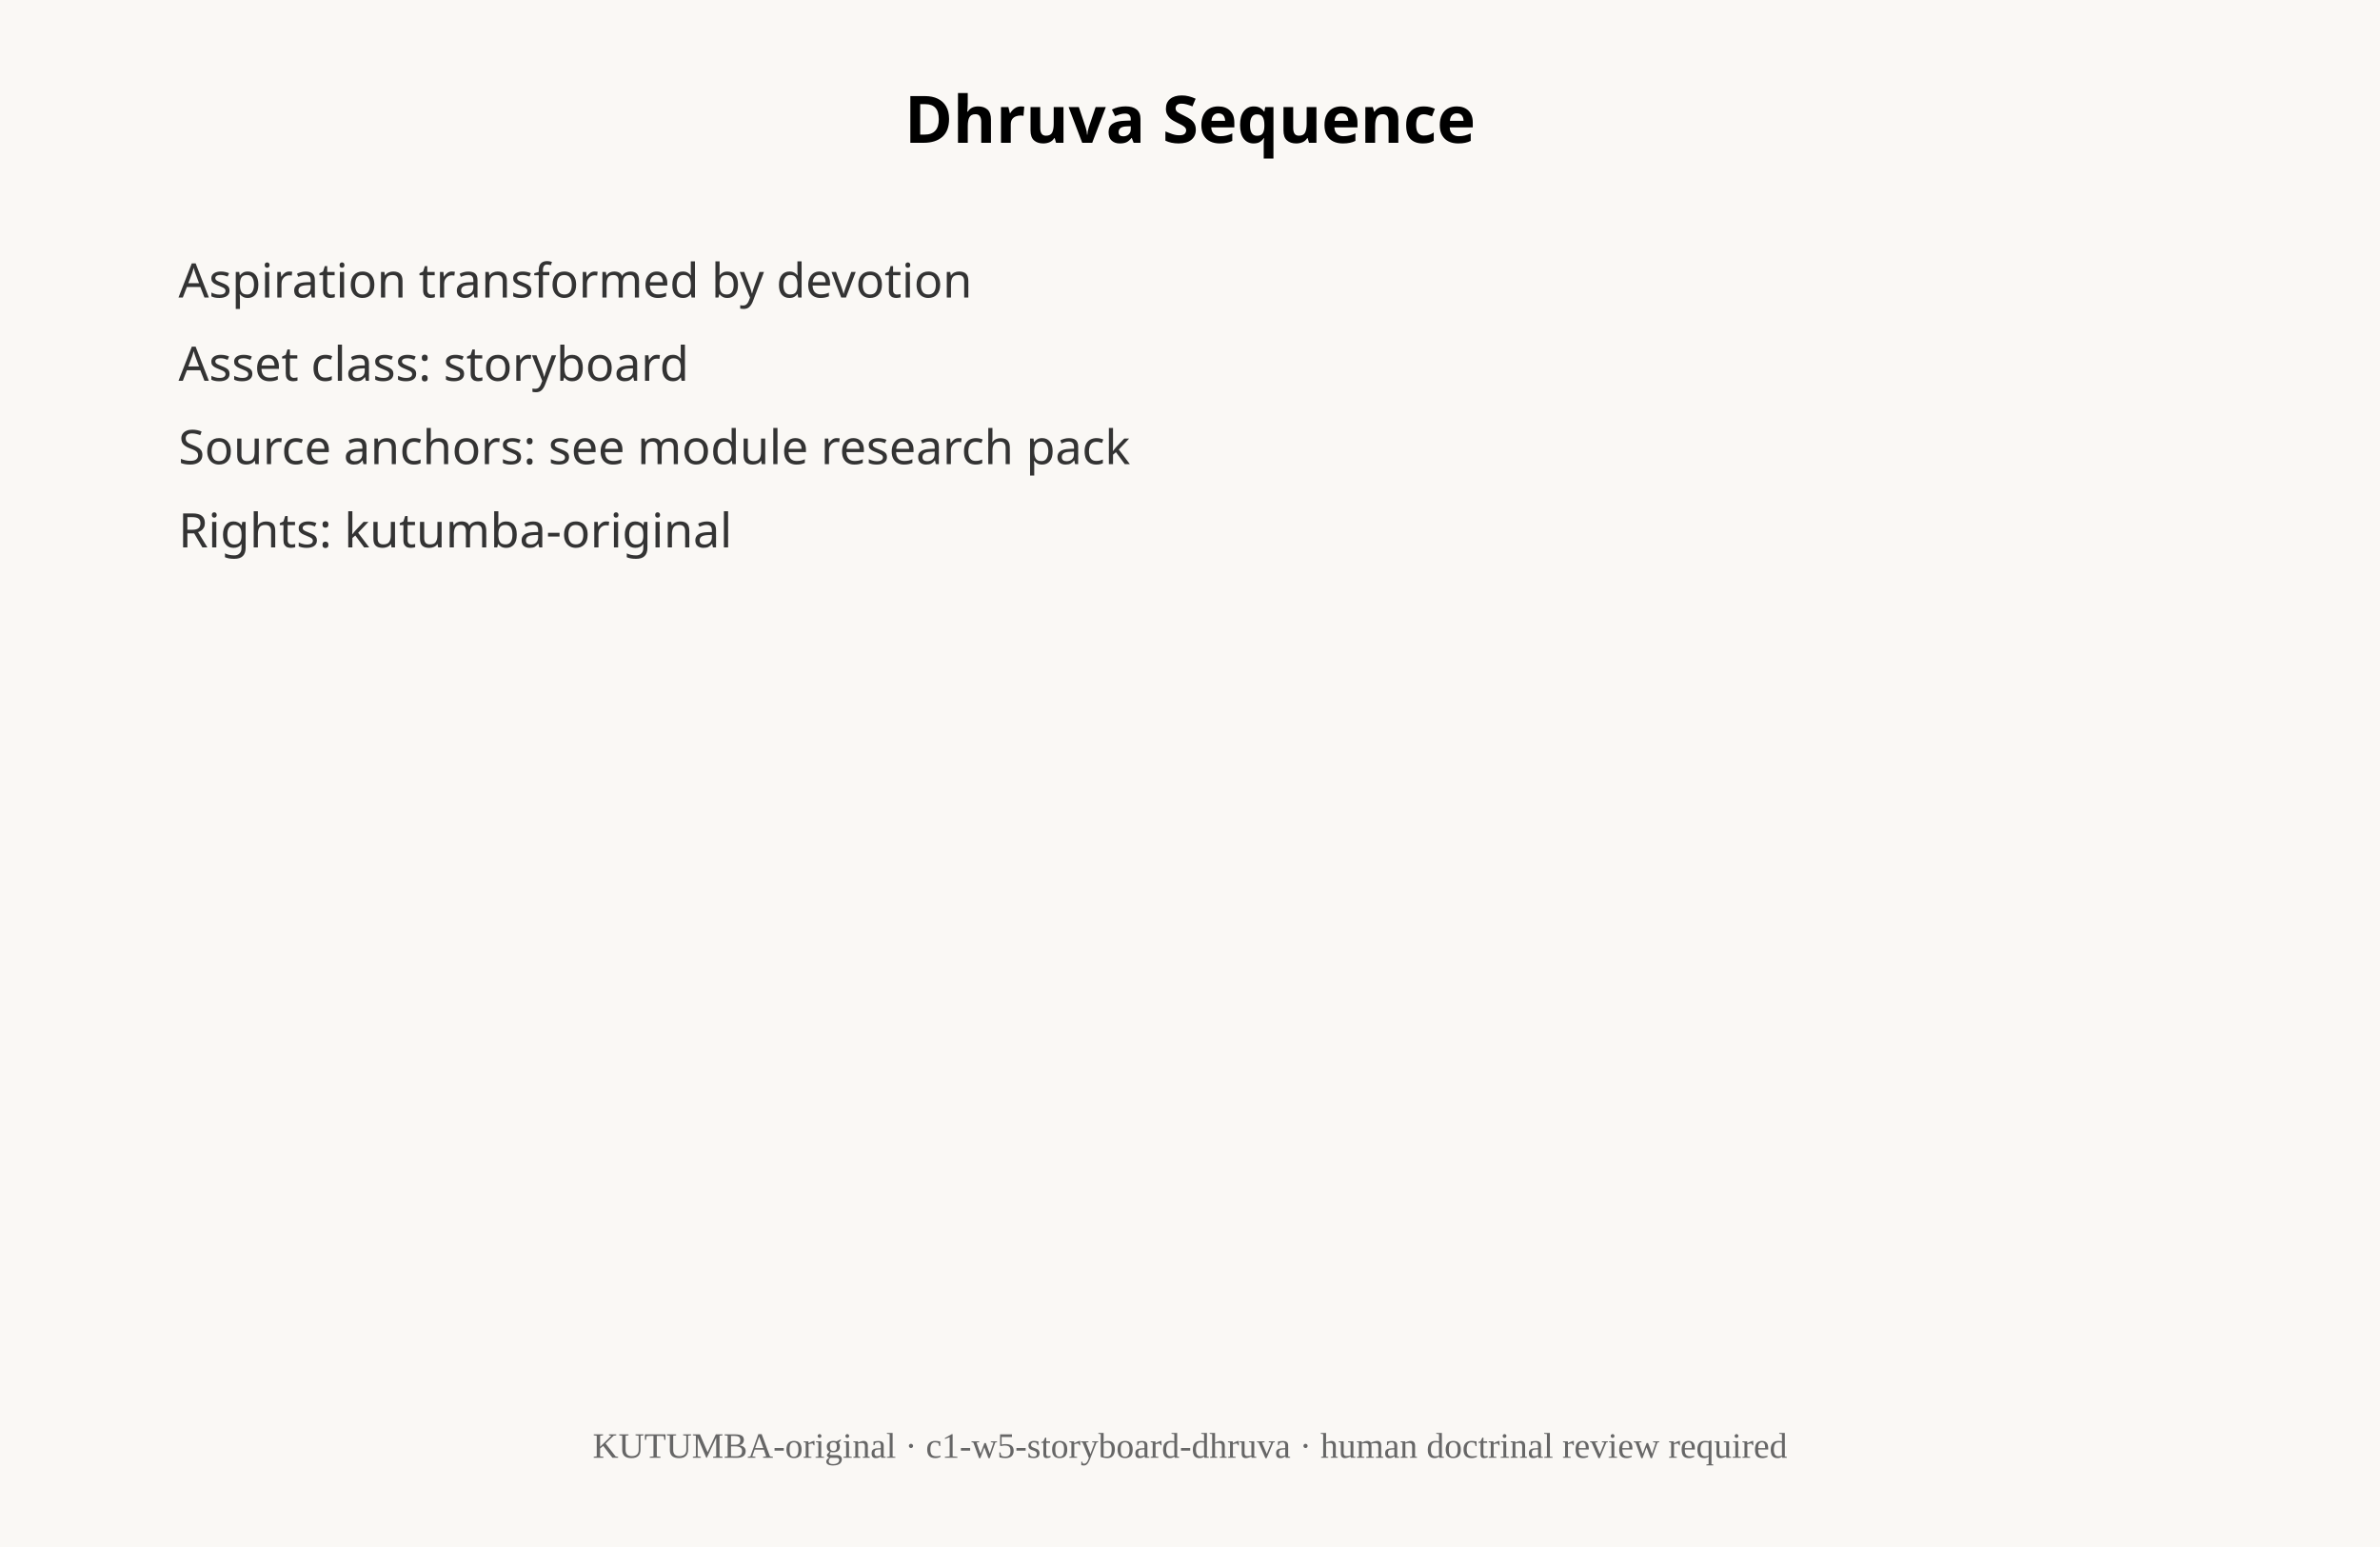
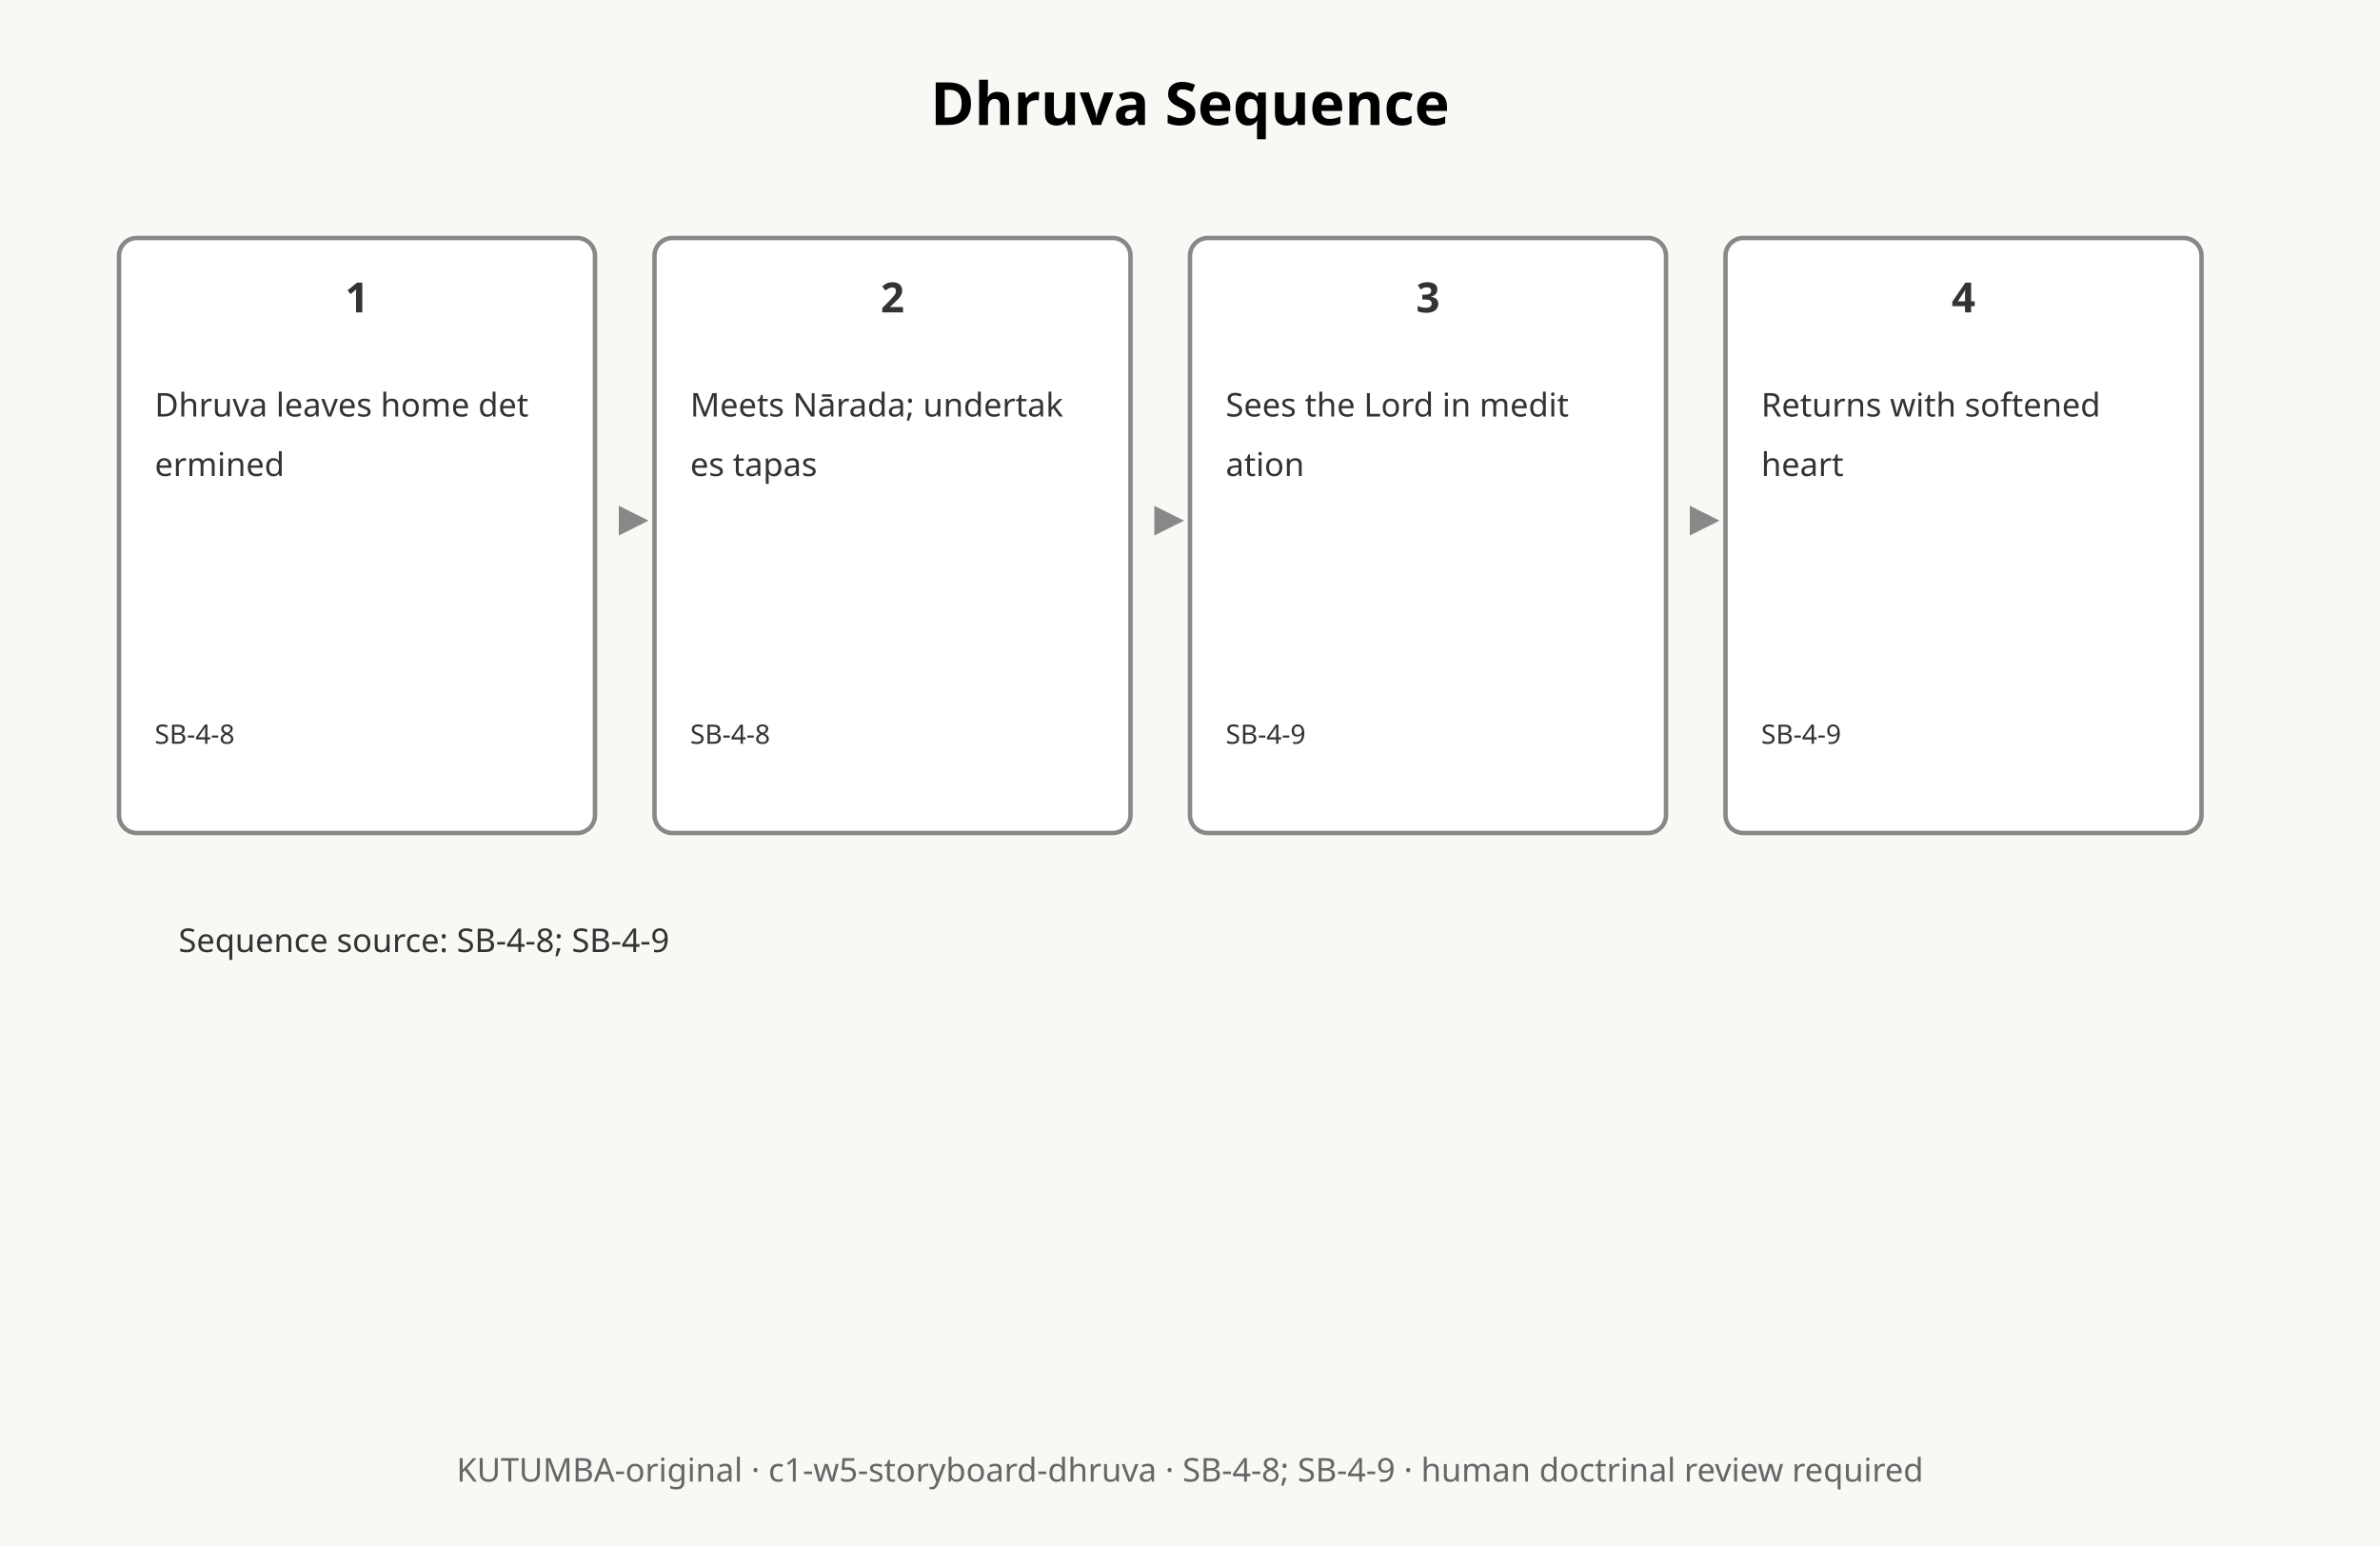
<svg xmlns="http://www.w3.org/2000/svg" viewBox="0 0 800 520" role="img">
  <rect width="800" height="520" fill="#faf8f5" />
-   <text x="400" y="48" text-anchor="middle" font-family="Segoe UI,sans-serif" font-size="22" font-weight="600">Dhruva Sequence</text>
-   <text x="60" y="100" font-family="Segoe UI,sans-serif" font-size="16" fill="#333">Aspiration transformed by devotion</text>
-   <text x="60" y="128" font-family="Segoe UI,sans-serif" font-size="16" fill="#333">Asset class: storyboard</text>
-   <text x="60" y="156" font-family="Segoe UI,sans-serif" font-size="16" fill="#333">Source anchors: see module research pack</text>
-   <text x="60" y="184" font-family="Segoe UI,sans-serif" font-size="16" fill="#333">Rights: kutumba-original</text>
-   <text x="400" y="490" text-anchor="middle" font-size="12" fill="#666">KUTUMBA-original · c1-w5-storyboard-dhruva · human doctrinal review required</text>
+   <text x="400" y="42" text-anchor="middle" font-family="Segoe UI,sans-serif" font-size="20" font-weight="600">Dhruva Sequence</text>
+   <rect x="40" y="80" width="160" height="200" rx="6" fill="#fff" stroke="#888" stroke-width="1.5" />
+   <text x="120" y="105" text-anchor="middle" font-family="Segoe UI,sans-serif" font-size="14" font-weight="600" fill="#333">1</text>
+   <text x="52" y="140" text-anchor="start" font-family="Segoe UI,sans-serif" font-size="11" font-weight="normal" fill="#333">Dhruva leaves home det</text>
+   <text x="52" y="160" text-anchor="start" font-family="Segoe UI,sans-serif" font-size="11" font-weight="normal" fill="#333">ermined</text>
+   <text x="52" y="250" text-anchor="start" font-family="Segoe UI,sans-serif" font-size="9" font-weight="normal" fill="#333">SB-4-8</text>
+   <polygon points="208,170 218,175 208,180" fill="#888" />
+   <rect x="220" y="80" width="160" height="200" rx="6" fill="#fff" stroke="#888" stroke-width="1.5" />
+   <text x="300" y="105" text-anchor="middle" font-family="Segoe UI,sans-serif" font-size="14" font-weight="600" fill="#333">2</text>
+   <text x="232" y="140" text-anchor="start" font-family="Segoe UI,sans-serif" font-size="11" font-weight="normal" fill="#333">Meets Nārada; undertak</text>
+   <text x="232" y="160" text-anchor="start" font-family="Segoe UI,sans-serif" font-size="11" font-weight="normal" fill="#333">es tapas</text>
+   <text x="232" y="250" text-anchor="start" font-family="Segoe UI,sans-serif" font-size="9" font-weight="normal" fill="#333">SB-4-8</text>
+   <polygon points="388,170 398,175 388,180" fill="#888" />
+   <rect x="400" y="80" width="160" height="200" rx="6" fill="#fff" stroke="#888" stroke-width="1.5" />
+   <text x="480" y="105" text-anchor="middle" font-family="Segoe UI,sans-serif" font-size="14" font-weight="600" fill="#333">3</text>
+   <text x="412" y="140" text-anchor="start" font-family="Segoe UI,sans-serif" font-size="11" font-weight="normal" fill="#333">Sees the Lord in medit</text>
+   <text x="412" y="160" text-anchor="start" font-family="Segoe UI,sans-serif" font-size="11" font-weight="normal" fill="#333">ation</text>
+   <text x="412" y="250" text-anchor="start" font-family="Segoe UI,sans-serif" font-size="9" font-weight="normal" fill="#333">SB-4-9</text>
+   <polygon points="568,170 578,175 568,180" fill="#888" />
+   <rect x="580" y="80" width="160" height="200" rx="6" fill="#fff" stroke="#888" stroke-width="1.5" />
+   <text x="660" y="105" text-anchor="middle" font-family="Segoe UI,sans-serif" font-size="14" font-weight="600" fill="#333">4</text>
+   <text x="592" y="140" text-anchor="start" font-family="Segoe UI,sans-serif" font-size="11" font-weight="normal" fill="#333">Returns with softened </text>
+   <text x="592" y="160" text-anchor="start" font-family="Segoe UI,sans-serif" font-size="11" font-weight="normal" fill="#333">heart</text>
+   <text x="592" y="250" text-anchor="start" font-family="Segoe UI,sans-serif" font-size="9" font-weight="normal" fill="#333">SB-4-9</text>
+   <text x="60" y="320" text-anchor="start" font-family="Segoe UI,sans-serif" font-size="11" font-weight="normal" fill="#333">Sequence source: SB-4-8; SB-4-9</text>
+   <text x="400" y="498" text-anchor="middle" font-family="Segoe UI,sans-serif" font-size="11" fill="#666">
+     KUTUMBA-original · c1-w5-storyboard-dhruva · SB-4-8; SB-4-9 · human doctrinal review required
+   </text>
</svg>
